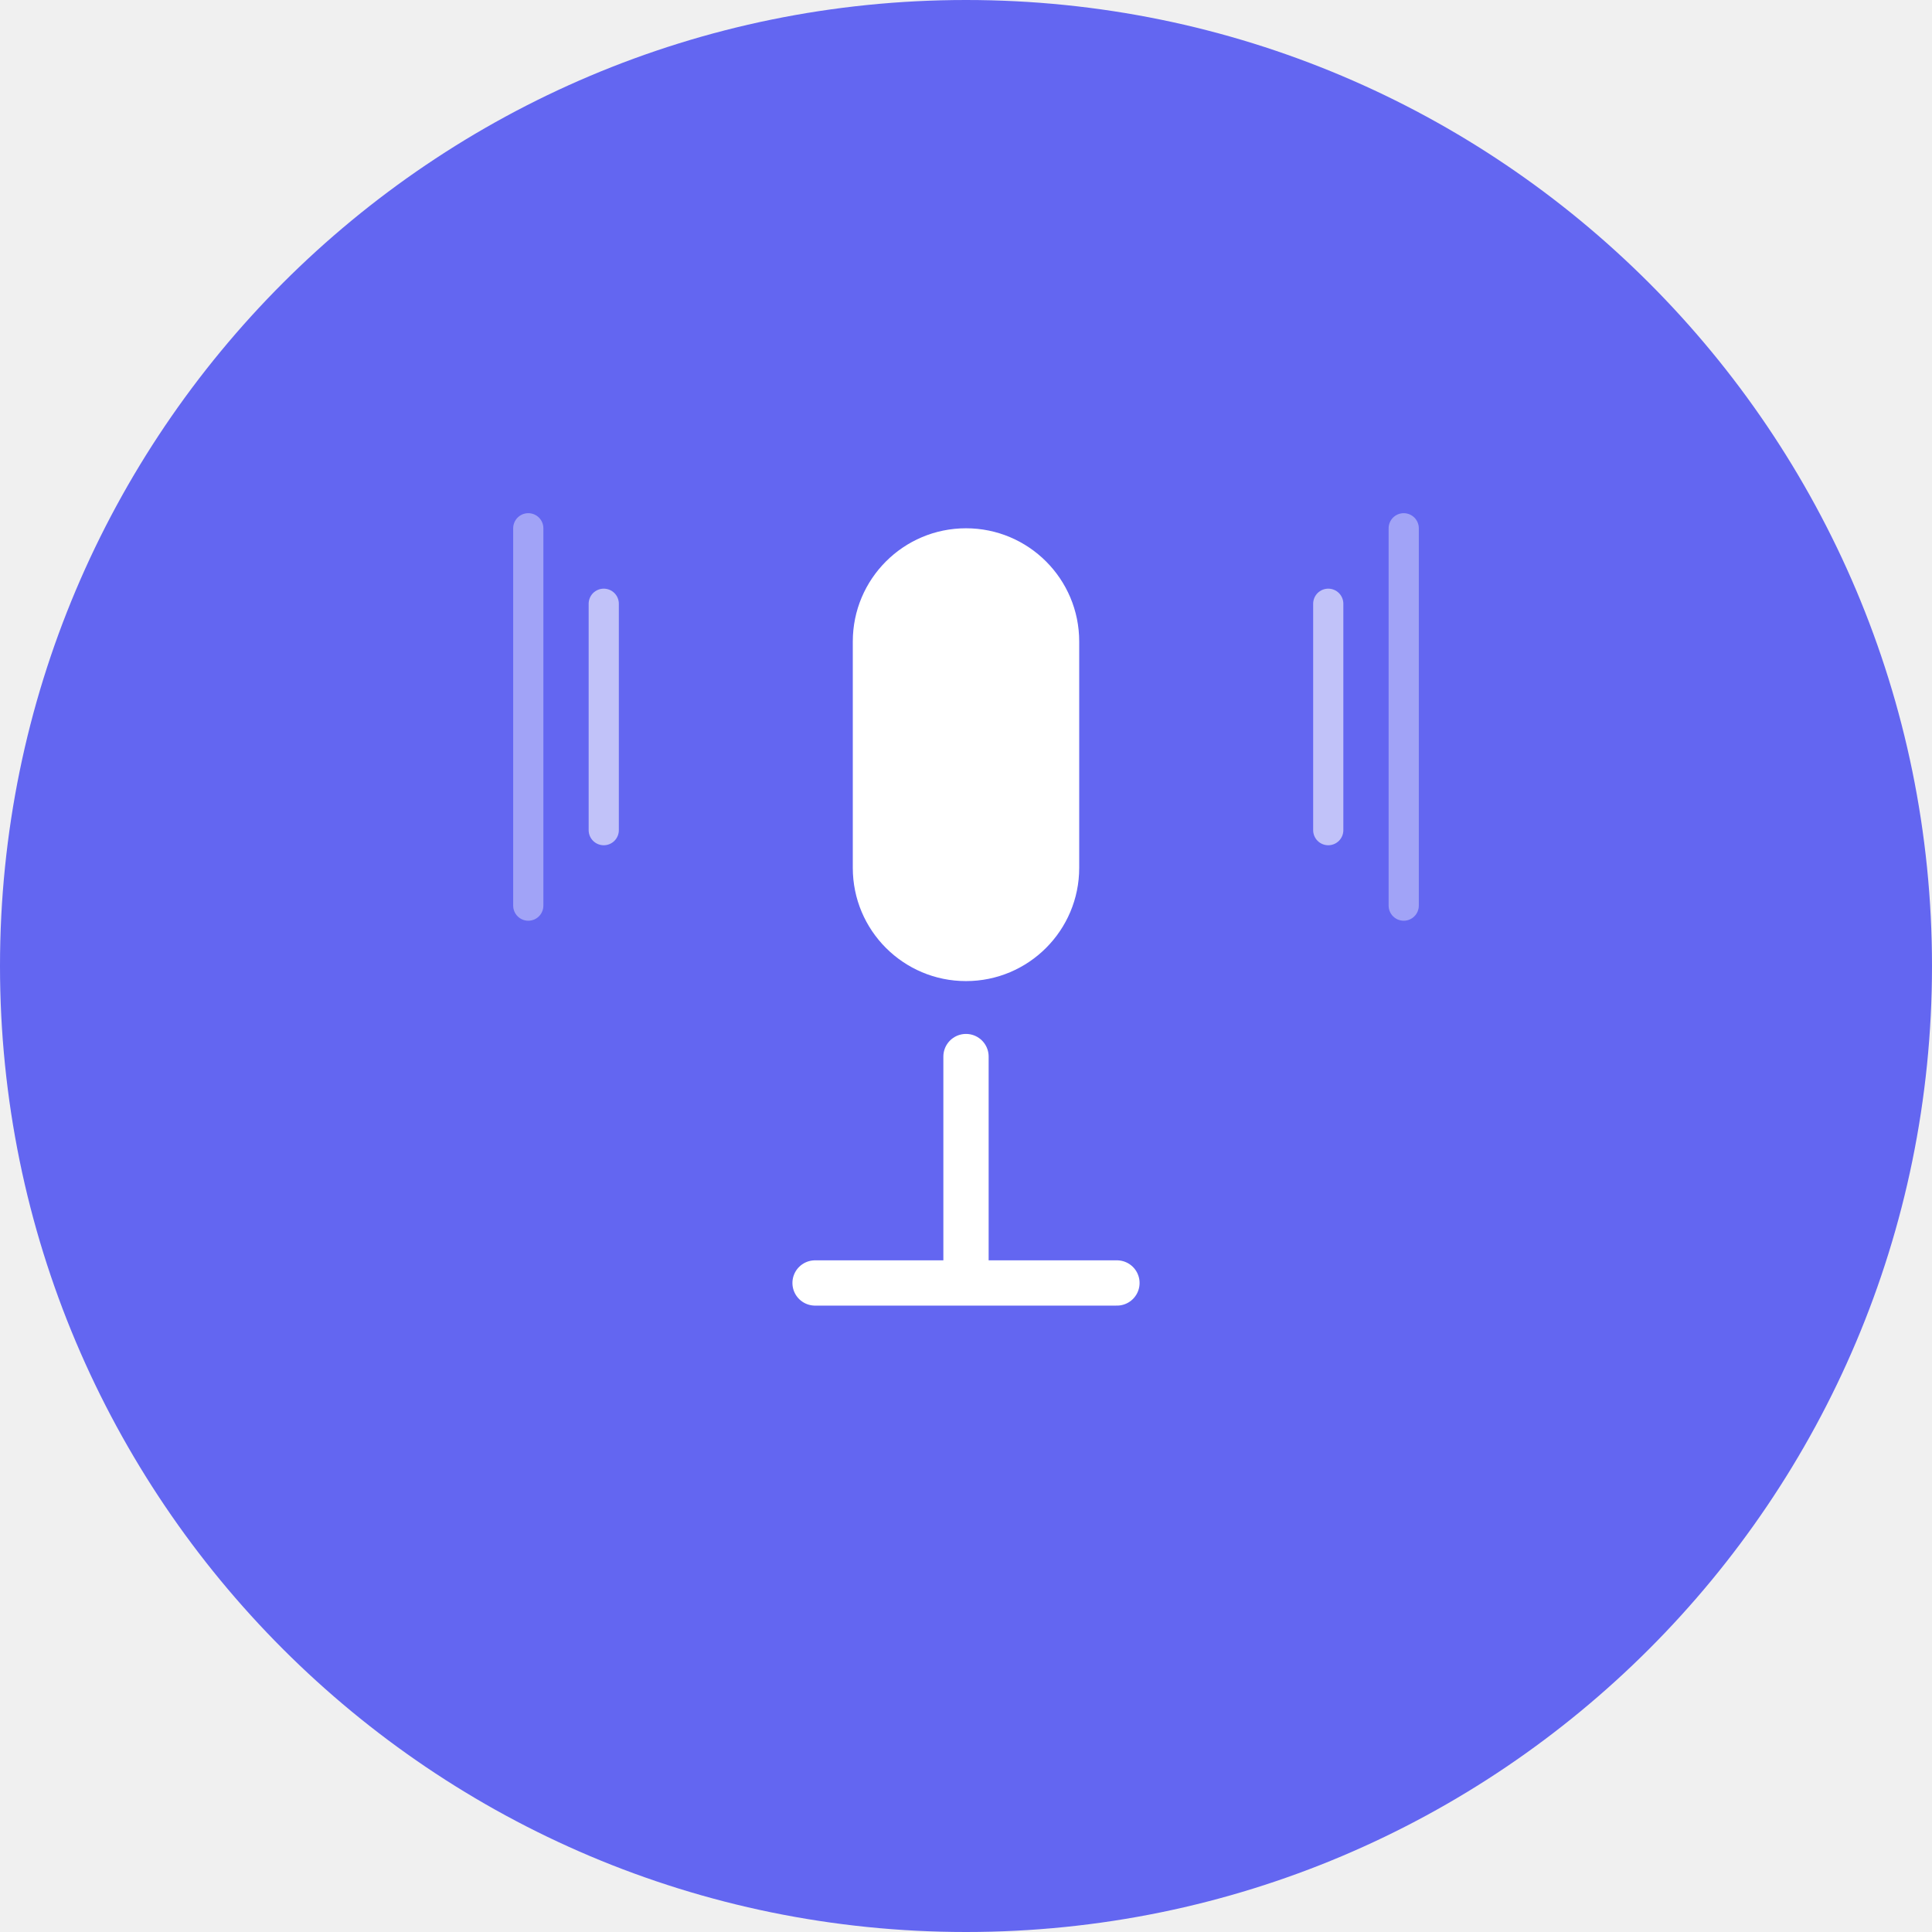
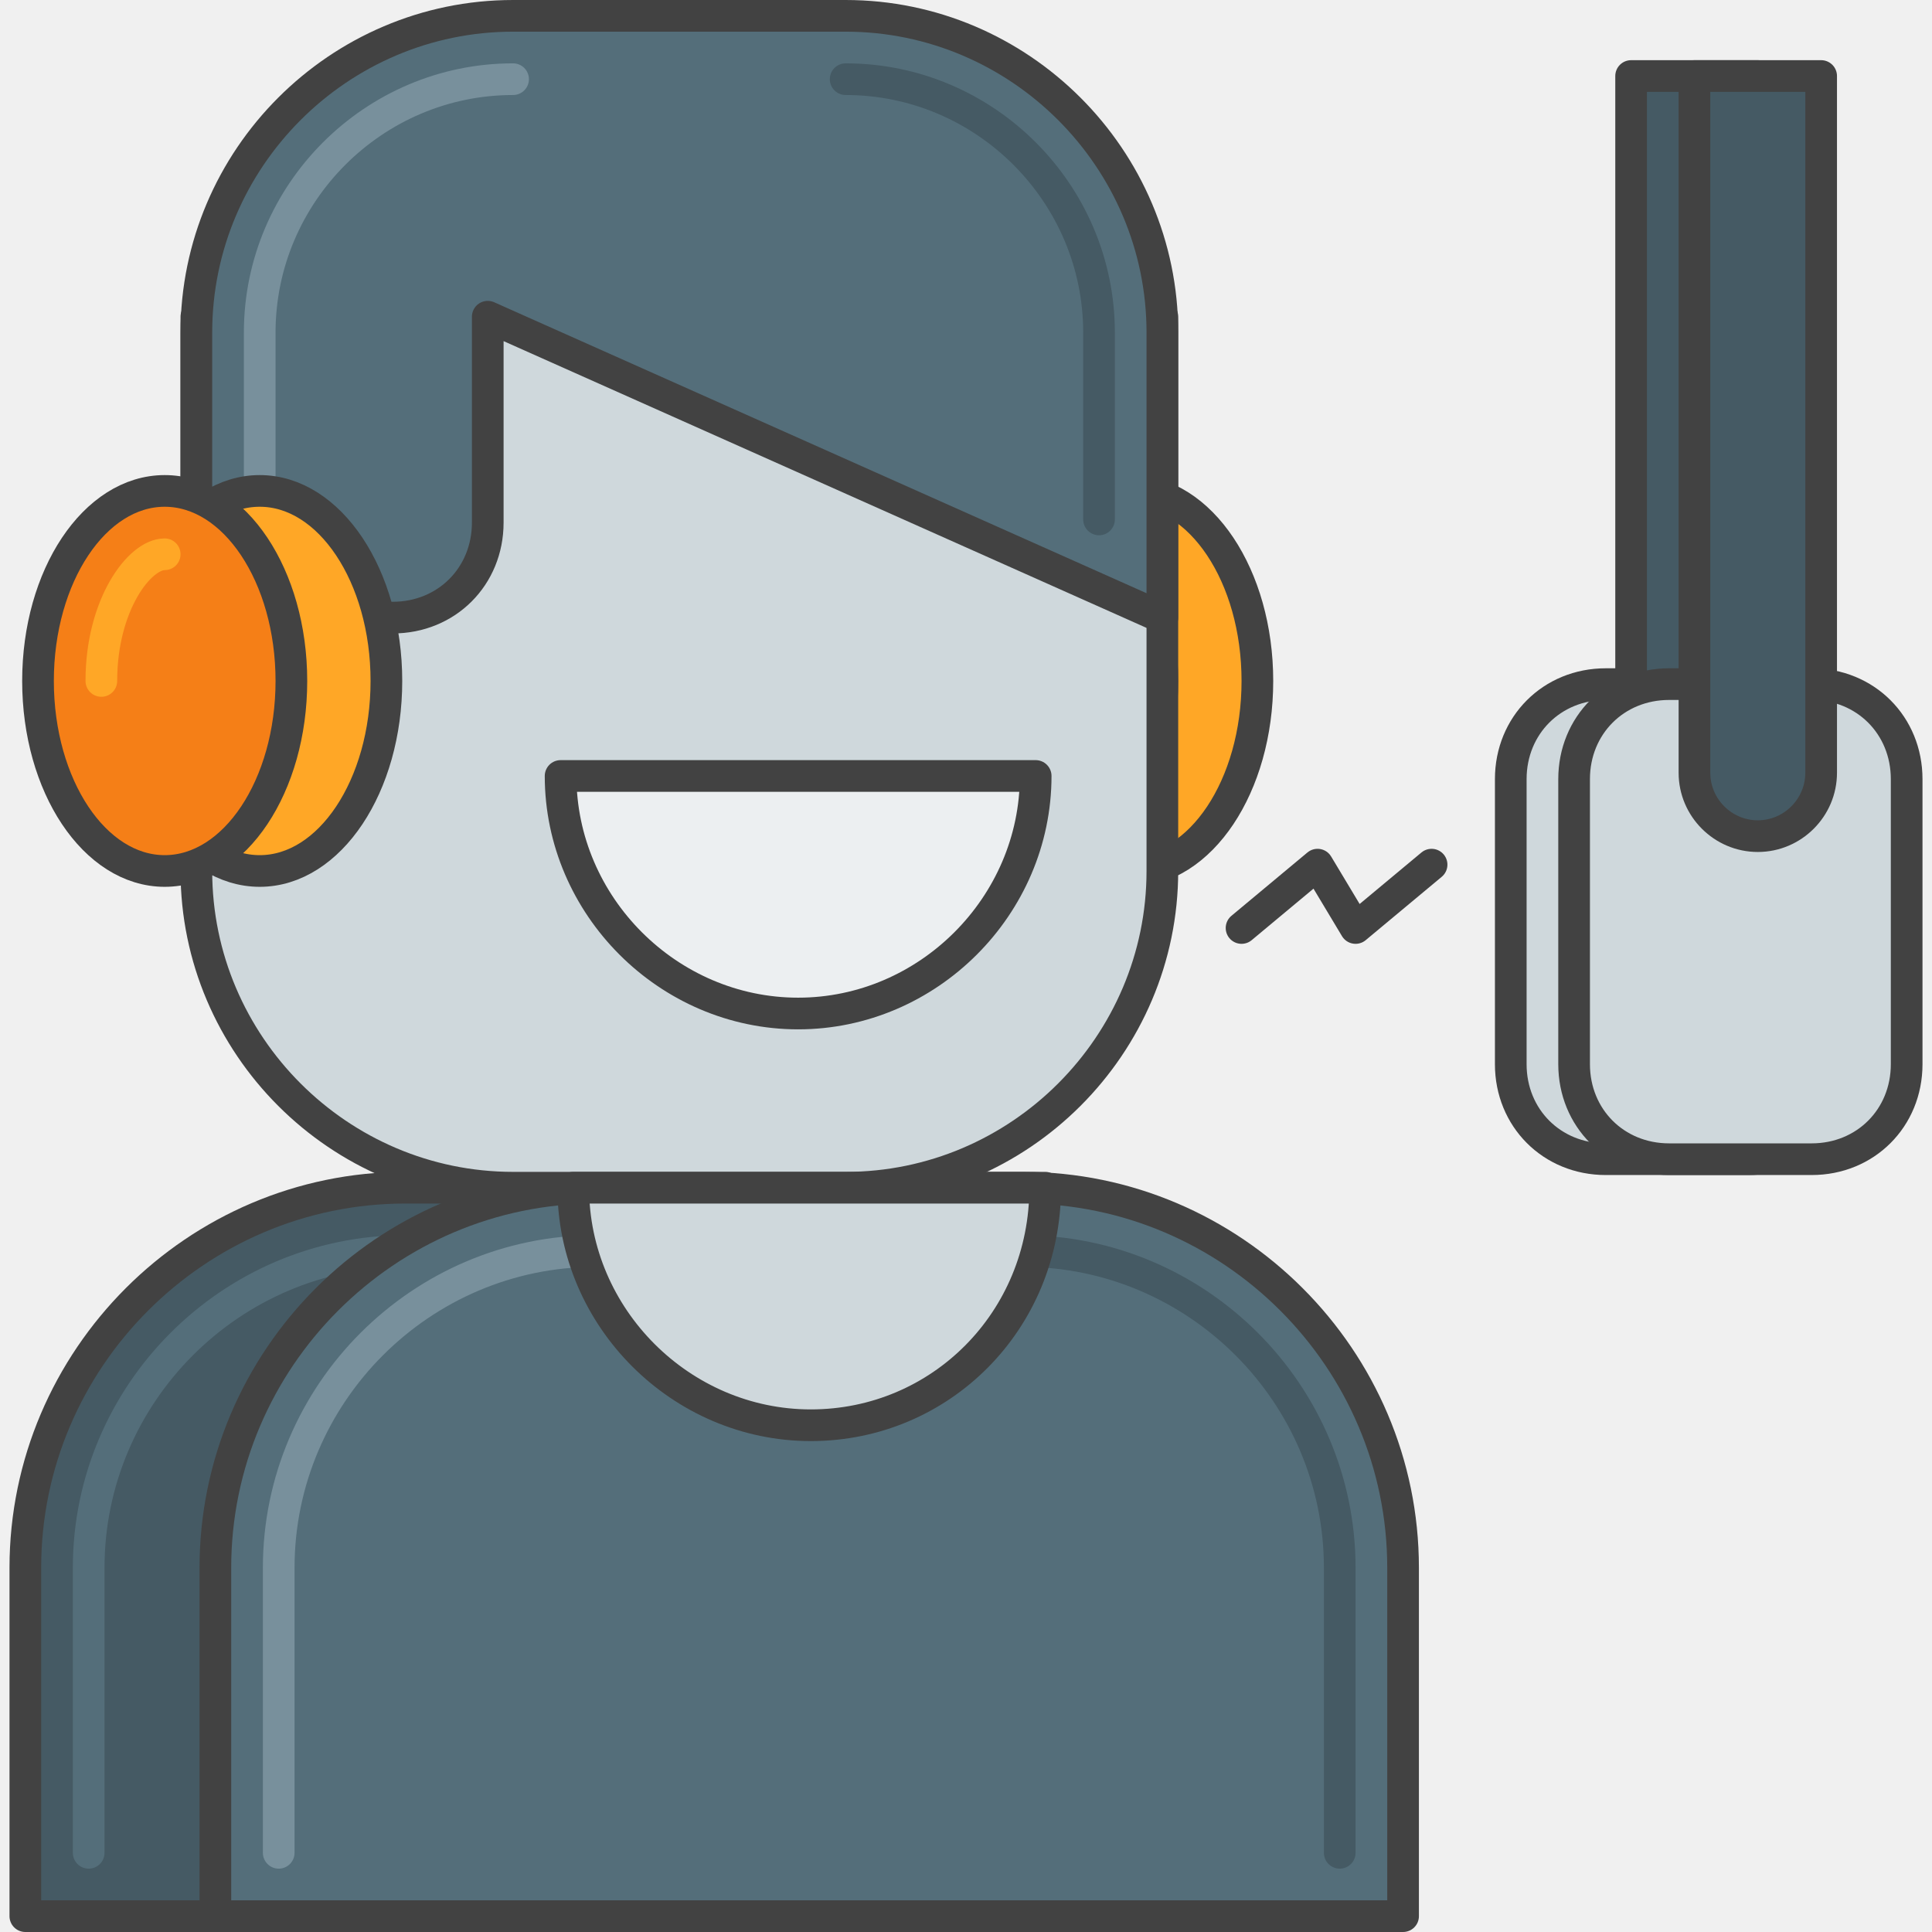
- <svg xmlns="http://www.w3.org/2000/svg" width="512" height="512" viewBox="0 0 512 512" fill="none">
-   <circle cx="256" cy="256" r="256" fill="#6366f1" />
-   <rect x="226" y="140" width="60" height="120" rx="30" fill="white" />
-   <path d="M256 280 V340 M216 340 H296" stroke="white" stroke-width="12" stroke-linecap="round" />
-   <path d="M160 220 C160 180, 160 160, 160 160" stroke="white" stroke-width="8" stroke-linecap="round" opacity="0.6" />
-   <path d="M352 220 C352 180, 352 160, 352 160" stroke="white" stroke-width="8" stroke-linecap="round" opacity="0.6" />
-   <path d="M140 240 C140 190, 140 160, 140 140" stroke="white" stroke-width="8" stroke-linecap="round" opacity="0.4" />
-   <path d="M372 240 C372 190, 372 160, 372 140" stroke="white" stroke-width="8" stroke-linecap="round" opacity="0.4" />
+ <svg xmlns="http://www.w3.org/2000/svg" version="1.1" id="Layer_1" x="0px" y="0px" viewBox="0 0 61 61" style="enable-background:new 0 0 61 61;" xml:space="preserve">
+   <style type="text/css">
+ 	.st0{fill:#455A64;stroke:#424242;stroke-linecap:round;stroke-linejoin:round;stroke-miterlimit:10;}
+ 	.st1{fill:none;stroke:#546E7A;stroke-linecap:round;stroke-linejoin:round;stroke-miterlimit:10;}
+ 	.st2{fill:#546E7A;stroke:#424242;stroke-linecap:round;stroke-linejoin:round;stroke-miterlimit:10;}
+ 	.st3{fill:none;stroke:#78909C;stroke-linecap:round;stroke-linejoin:round;stroke-miterlimit:10;}
+ 	.st4{fill:none;stroke:#455A64;stroke-linecap:round;stroke-linejoin:round;stroke-miterlimit:10;}
+ 	.st5{fill:#FFA726;stroke:#424242;stroke-linecap:round;stroke-linejoin:round;stroke-miterlimit:10;}
+ 	.st6{fill:none;stroke:#FB8C00;stroke-linecap:round;stroke-linejoin:round;stroke-miterlimit:10;}
+ 	.st7{fill:none;stroke:#FFCC80;stroke-linecap:round;stroke-linejoin:round;stroke-miterlimit:10;}
+ 	.st8{fill:#CFD8DC;stroke:#424242;stroke-linecap:round;stroke-linejoin:round;stroke-miterlimit:10;}
+ 	.st9{fill:none;stroke:#ECEFF1;stroke-linecap:round;stroke-linejoin:round;stroke-miterlimit:10;}
+ 	.st10{fill:none;stroke:#B0BEC5;stroke-linecap:round;stroke-linejoin:round;stroke-miterlimit:10;}
+ 	.st11{fill:none;stroke:#424242;stroke-linecap:round;stroke-linejoin:round;stroke-miterlimit:10;}
+ 	.st12{fill:#EC407A;stroke:#424242;stroke-linecap:round;stroke-linejoin:round;stroke-miterlimit:10;}
+ 	.st13{fill:none;stroke:#F48FB1;stroke-linecap:round;stroke-linejoin:round;stroke-miterlimit:10;}
+ 	.st14{fill:none;stroke:#D81B60;stroke-linecap:round;stroke-linejoin:round;stroke-miterlimit:10;}
+ 	.st15{fill:#ECEFF1;stroke:#424242;stroke-linecap:round;stroke-linejoin:round;stroke-miterlimit:10;}
+ 	.st16{fill:#26C6DA;stroke:#424242;stroke-linecap:round;stroke-linejoin:round;stroke-miterlimit:10;}
+ 	.st17{fill:none;stroke:#00ACC1;stroke-linecap:round;stroke-linejoin:round;stroke-miterlimit:10;}
+ 	.st18{fill:none;stroke:#80DEEA;stroke-linecap:round;stroke-linejoin:round;stroke-miterlimit:10;}
+ 	.st19{fill:#B0BEC5;stroke:#424242;stroke-linecap:round;stroke-linejoin:round;stroke-miterlimit:10;}
+ 	.st20{fill:none;stroke:#CFD8DC;stroke-linecap:round;stroke-linejoin:round;stroke-miterlimit:10;}
+ 	.st21{fill:#E0E0E0;stroke:#424242;stroke-linecap:round;stroke-linejoin:round;stroke-miterlimit:10;}
+ 	.st22{fill:#F57F17;stroke:#424242;stroke-linecap:round;stroke-linejoin:round;stroke-miterlimit:10;}
+ 	.st23{fill:none;stroke:#F57F17;stroke-linecap:round;stroke-linejoin:round;stroke-miterlimit:10;}
+ 	.st24{fill:#FB8C00;stroke:#424242;stroke-miterlimit:10;}
+ 	.st25{fill:none;stroke:#0097A7;stroke-linecap:round;stroke-linejoin:round;stroke-miterlimit:10;}
+ 	.st26{fill:#26C6DA;stroke:#0097A7;stroke-linecap:round;stroke-linejoin:round;stroke-miterlimit:10;}
+ 	.st27{fill:none;stroke:#90A4AE;stroke-linecap:round;stroke-linejoin:round;stroke-miterlimit:10;}
+ 	.st28{fill:#CFD8DC;}
+ 	.st29{fill:none;stroke:#424242;stroke-linecap:round;stroke-linejoin:round;}
+ 	.st30{fill:none;stroke:#424242;stroke-linecap:round;stroke-linejoin:round;stroke-dasharray:4.071,4.071;}
+ 	.st31{fill:#90A4AE;stroke:#424242;stroke-linecap:round;stroke-linejoin:round;stroke-miterlimit:10;}
+ 	.st32{fill:none;stroke:#78909C;stroke-linecap:round;stroke-miterlimit:10;}
+ 	.st33{fill:none;stroke:#455A64;stroke-linecap:round;stroke-miterlimit:10;}
+ 	.st34{fill:#78909C;stroke:#424242;stroke-linecap:round;stroke-linejoin:round;stroke-miterlimit:10;}
+ 	.st35{fill:none;stroke:#546E7A;stroke-linecap:round;stroke-miterlimit:10;}
+ 	.st36{fill:none;stroke:#FFA726;stroke-linecap:round;stroke-linejoin:round;stroke-miterlimit:10;}
+ 	.st37{fill:#4DD0E1;stroke:#424242;stroke-linecap:round;stroke-linejoin:round;stroke-miterlimit:10;}
+ 	.st38{fill:#00ACC1;stroke:#424242;stroke-linecap:round;stroke-linejoin:round;stroke-miterlimit:10;}
+ 	.st39{fill:#D81B60;stroke:#424242;stroke-linecap:round;stroke-linejoin:round;stroke-miterlimit:10;}
+ 	.st40{fill:none;stroke:#C2185B;stroke-linecap:round;stroke-linejoin:round;stroke-miterlimit:10;}
+ 	.st41{fill:#FB8C00;stroke:#424242;stroke-linecap:round;stroke-linejoin:round;stroke-miterlimit:10;}
+ 	.st42{fill:none;stroke:#37474F;stroke-linecap:round;stroke-linejoin:round;stroke-miterlimit:10;}
+ 	.st43{fill:#B0BEC5;stroke:#424242;stroke-miterlimit:10;}
+ 	.st44{fill:#37474F;stroke:#424242;stroke-linecap:round;stroke-linejoin:round;stroke-miterlimit:10;}
+ 	.st45{fill:#F5F5F5;stroke:#424242;stroke-linecap:round;stroke-linejoin:round;stroke-miterlimit:10;}
+ 	.st46{fill:none;stroke:#FAFAFA;stroke-linecap:round;stroke-linejoin:round;stroke-miterlimit:10;}
+ 	.st47{fill:#F06292;stroke:#424242;stroke-linecap:round;stroke-linejoin:round;stroke-miterlimit:10;}
+ 	.st48{fill:#F48FB1;stroke:#424242;stroke-linecap:round;stroke-linejoin:round;stroke-miterlimit:10;}
+ </style>
+   <g id="Voiceover_Speech">
+     <path class="st8" d="M55.2,21.6h-4.5c-1.7,0-3,1.3-3,3v9c0,1.7,1.3,3,3,3h4.5c1.7,0,3-1.3,3-3v-9C58.2,22.9,56.9,21.6,55.2,21.6z" />
+     <path class="st0" d="M53.5,26.4L53.5,26.4c-1.1,0-2-0.9-2-2v-22h4v22C55.5,25.5,54.6,26.4,53.5,26.4z" />
+     <path class="st8" d="M57.2,21.6h-4.5c-1.7,0-3,1.3-3,3v9c0,1.7,1.3,3,3,3h4.5c1.7,0,3-1.3,3-3v-9C60.2,22.9,58.9,21.6,57.2,21.6z" />
+     <g>
+       <ellipse class="st5" cx="35.7" cy="21.5" rx="4" ry="6" />
+       <ellipse class="st22" cx="32.7" cy="21.5" rx="4" ry="6" />
+       <path class="st36" d="M30.7,21.5c0-2.4,1.2-4,2-4" />
+     </g>
+     <path class="st0" d="M38.3,60.5H0.8v-11c0-6.6,5.4-12,12-12h13.5c6.6,0,12,5.4,12,12V60.5z" />
+     <path class="st1" d="M2.8,58.5v-9c0-5.5,4.5-10,10-10" />
+     <path class="st2" d="M44.3,60.5H6.8v-11c0-6.6,5.4-12,12-12h13.5c6.6,0,12,5.4,12,12V60.5z" />
+     <path class="st3" d="M8.8,58.5v-9c0-5.5,4.5-10,10-10" />
+     <path class="st4" d="M32.3,39.5c5.5,0,10,4.5,10,10v9" />
+     <path class="st8" d="M26.7,37.5H16.2c-5.5,0-10-4.5-10-10V10h30.5v17.5C36.7,33,32.2,37.5,26.7,37.5z" />
+     <path class="st2" d="M36.7,19.5L15.4,10v6.5c0,1.7-1.3,3-3,3H6.2v-9c0-5.5,4.5-10,10-10h10.5c5.5,0,10,4.5,10,10V19.5z" />
+     <path class="st4" d="M26.7,2.5c4.4,0,8,3.6,8,8v5.9" />
+     <path class="st3" d="M8.2,17.5v-7c0-4.4,3.6-8,8-8" />
+     <path class="st15" d="M32.7,24.5c0,4.1-3.4,7.5-7.5,7.5s-7.5-3.4-7.5-7.5H32.7z" />
+     <path class="st8" d="M33,37.5c-0.2,0-0.5,0-0.7,0H18.8c-0.3,0-0.5,0-0.7,0c0,4.1,3.4,7.5,7.5,7.5S33,41.7,33,37.5z" />
+     <path class="st0" d="M55.5,26.4L55.5,26.4c-1.1,0-2-0.9-2-2v-22h4v22C57.5,25.5,56.6,26.4,55.5,26.4z" />
+     <g>
+       <ellipse class="st5" cx="8.2" cy="21.5" rx="4" ry="6" />
+       <ellipse class="st22" cx="5.2" cy="21.5" rx="4" ry="6" />
+       <path class="st36" d="M3.2,21.5c0-2.4,1.2-4,2-4" />
+     </g>
+     <polyline class="st11" points="39.2,29.3 41.6,27.3 42.8,29.3 45.2,27.3  " />
+   </g>
</svg>
